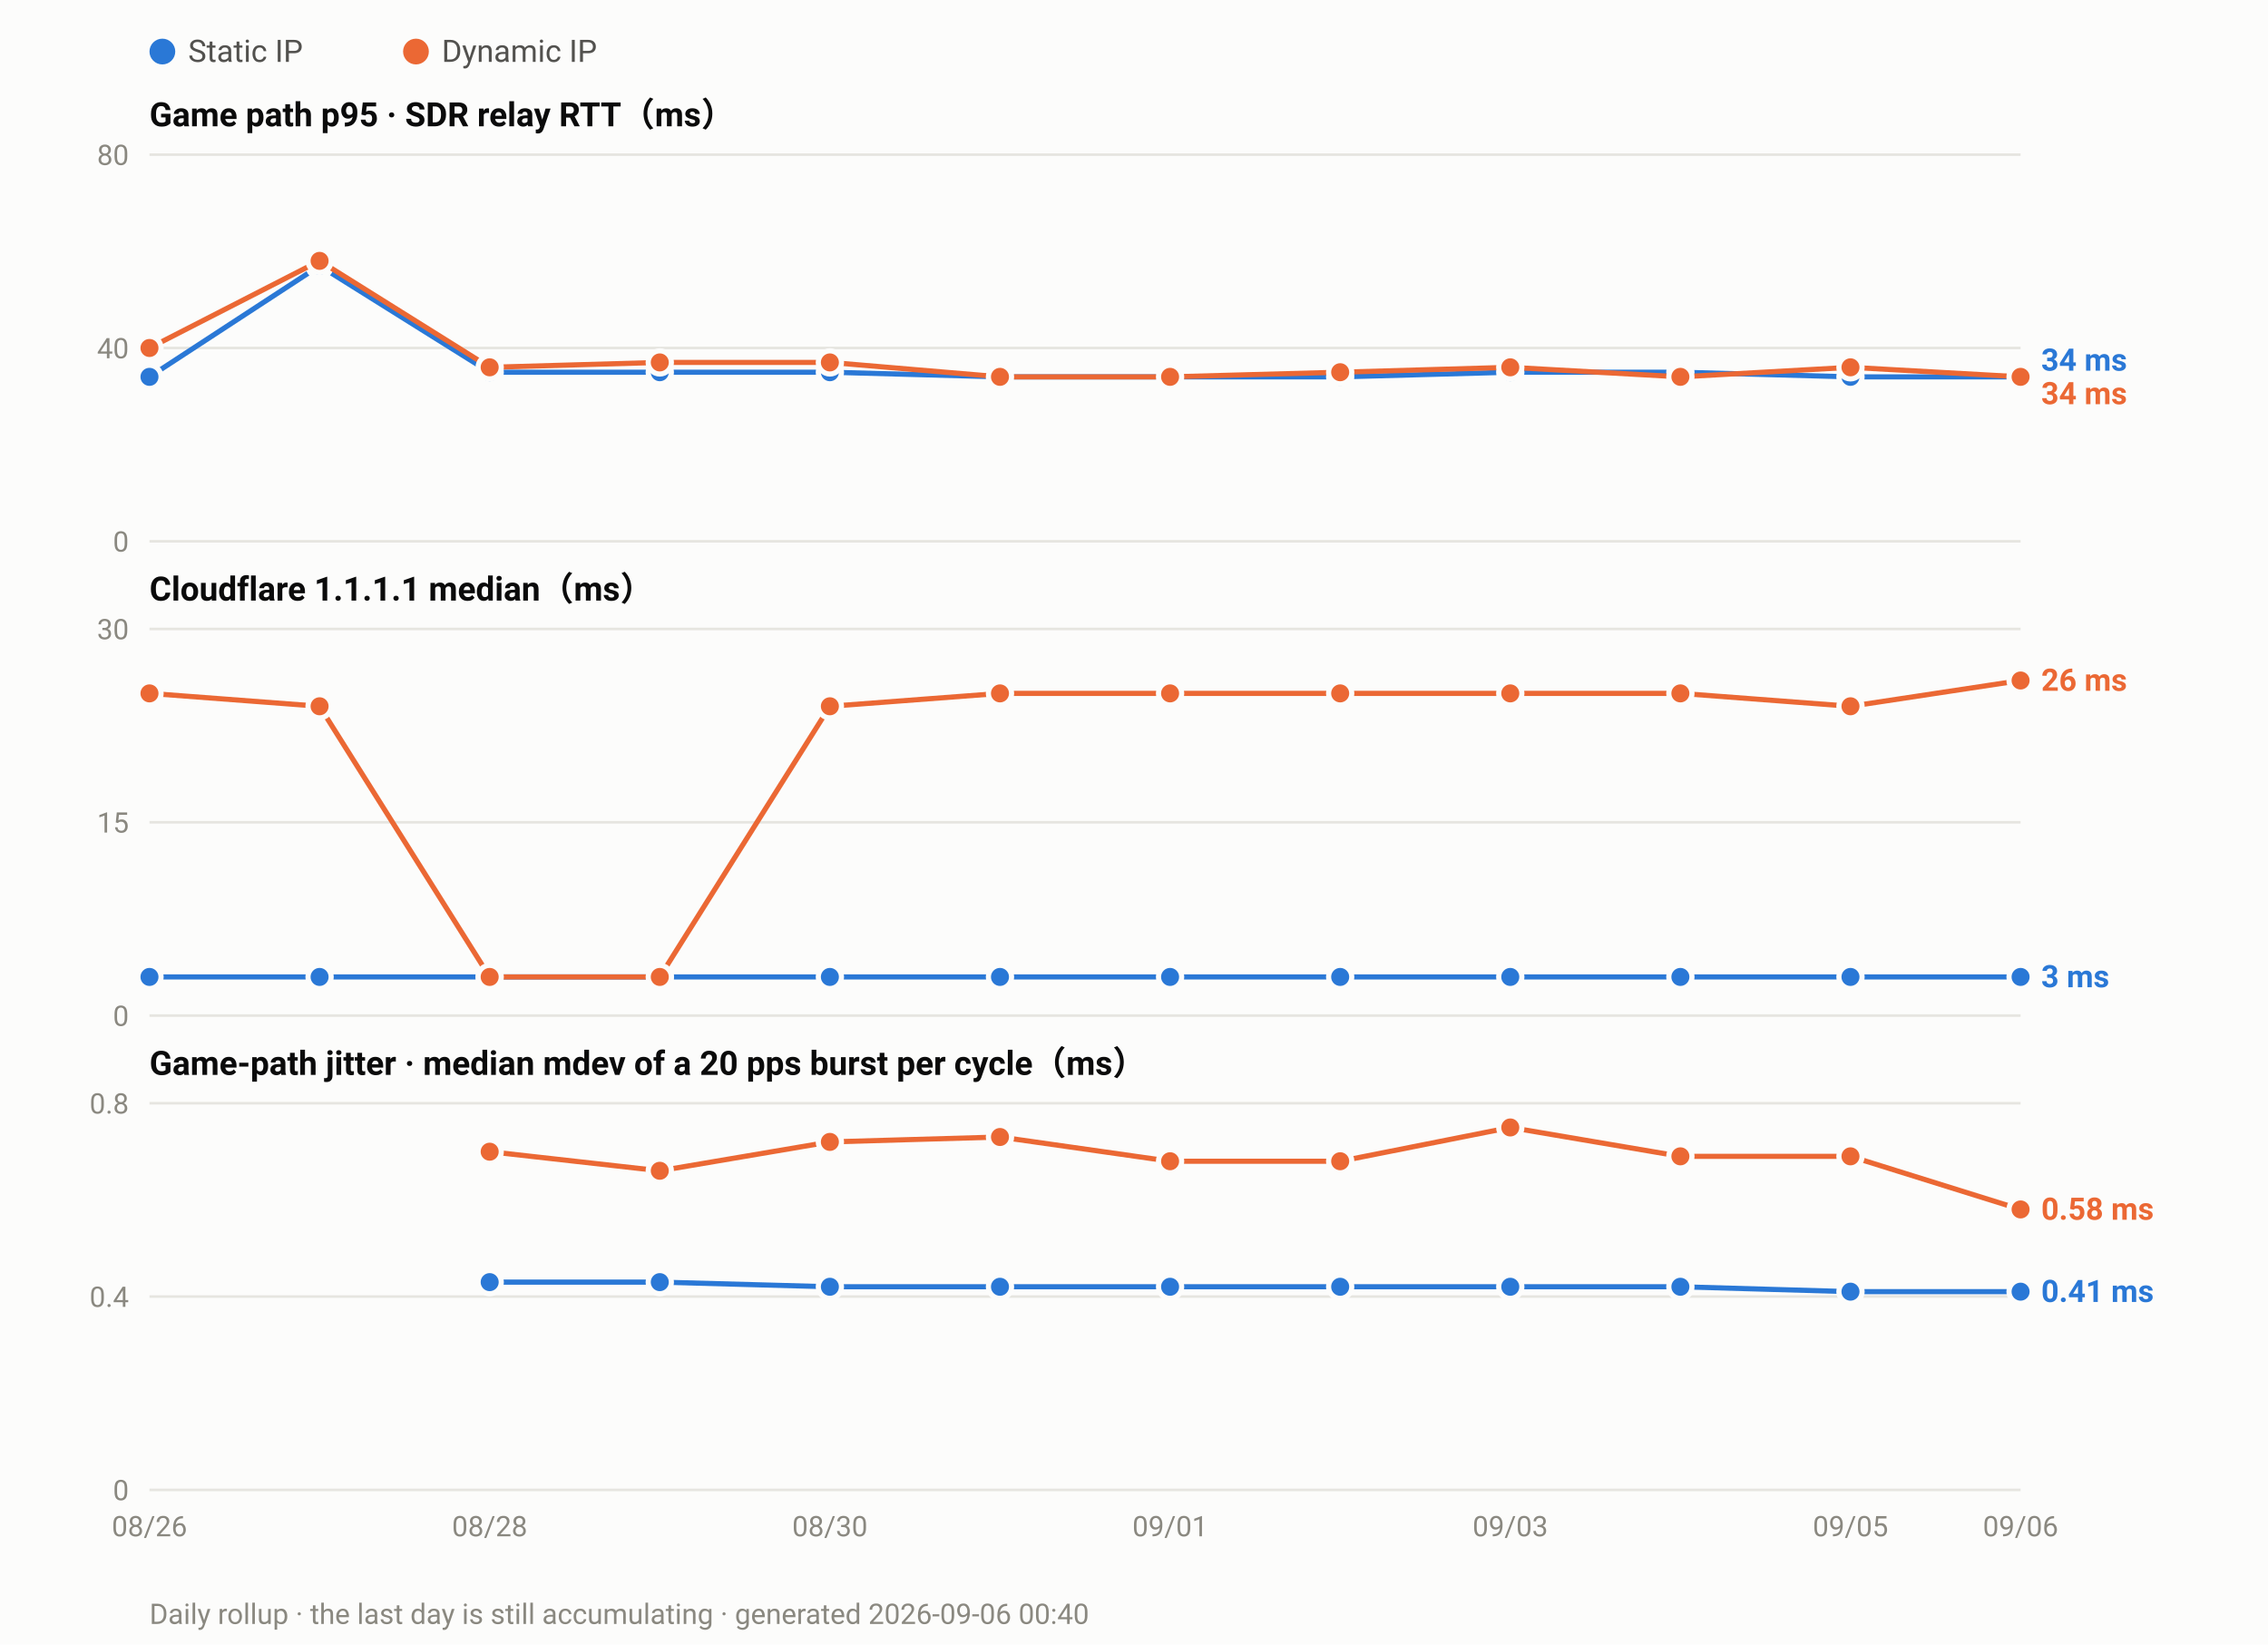
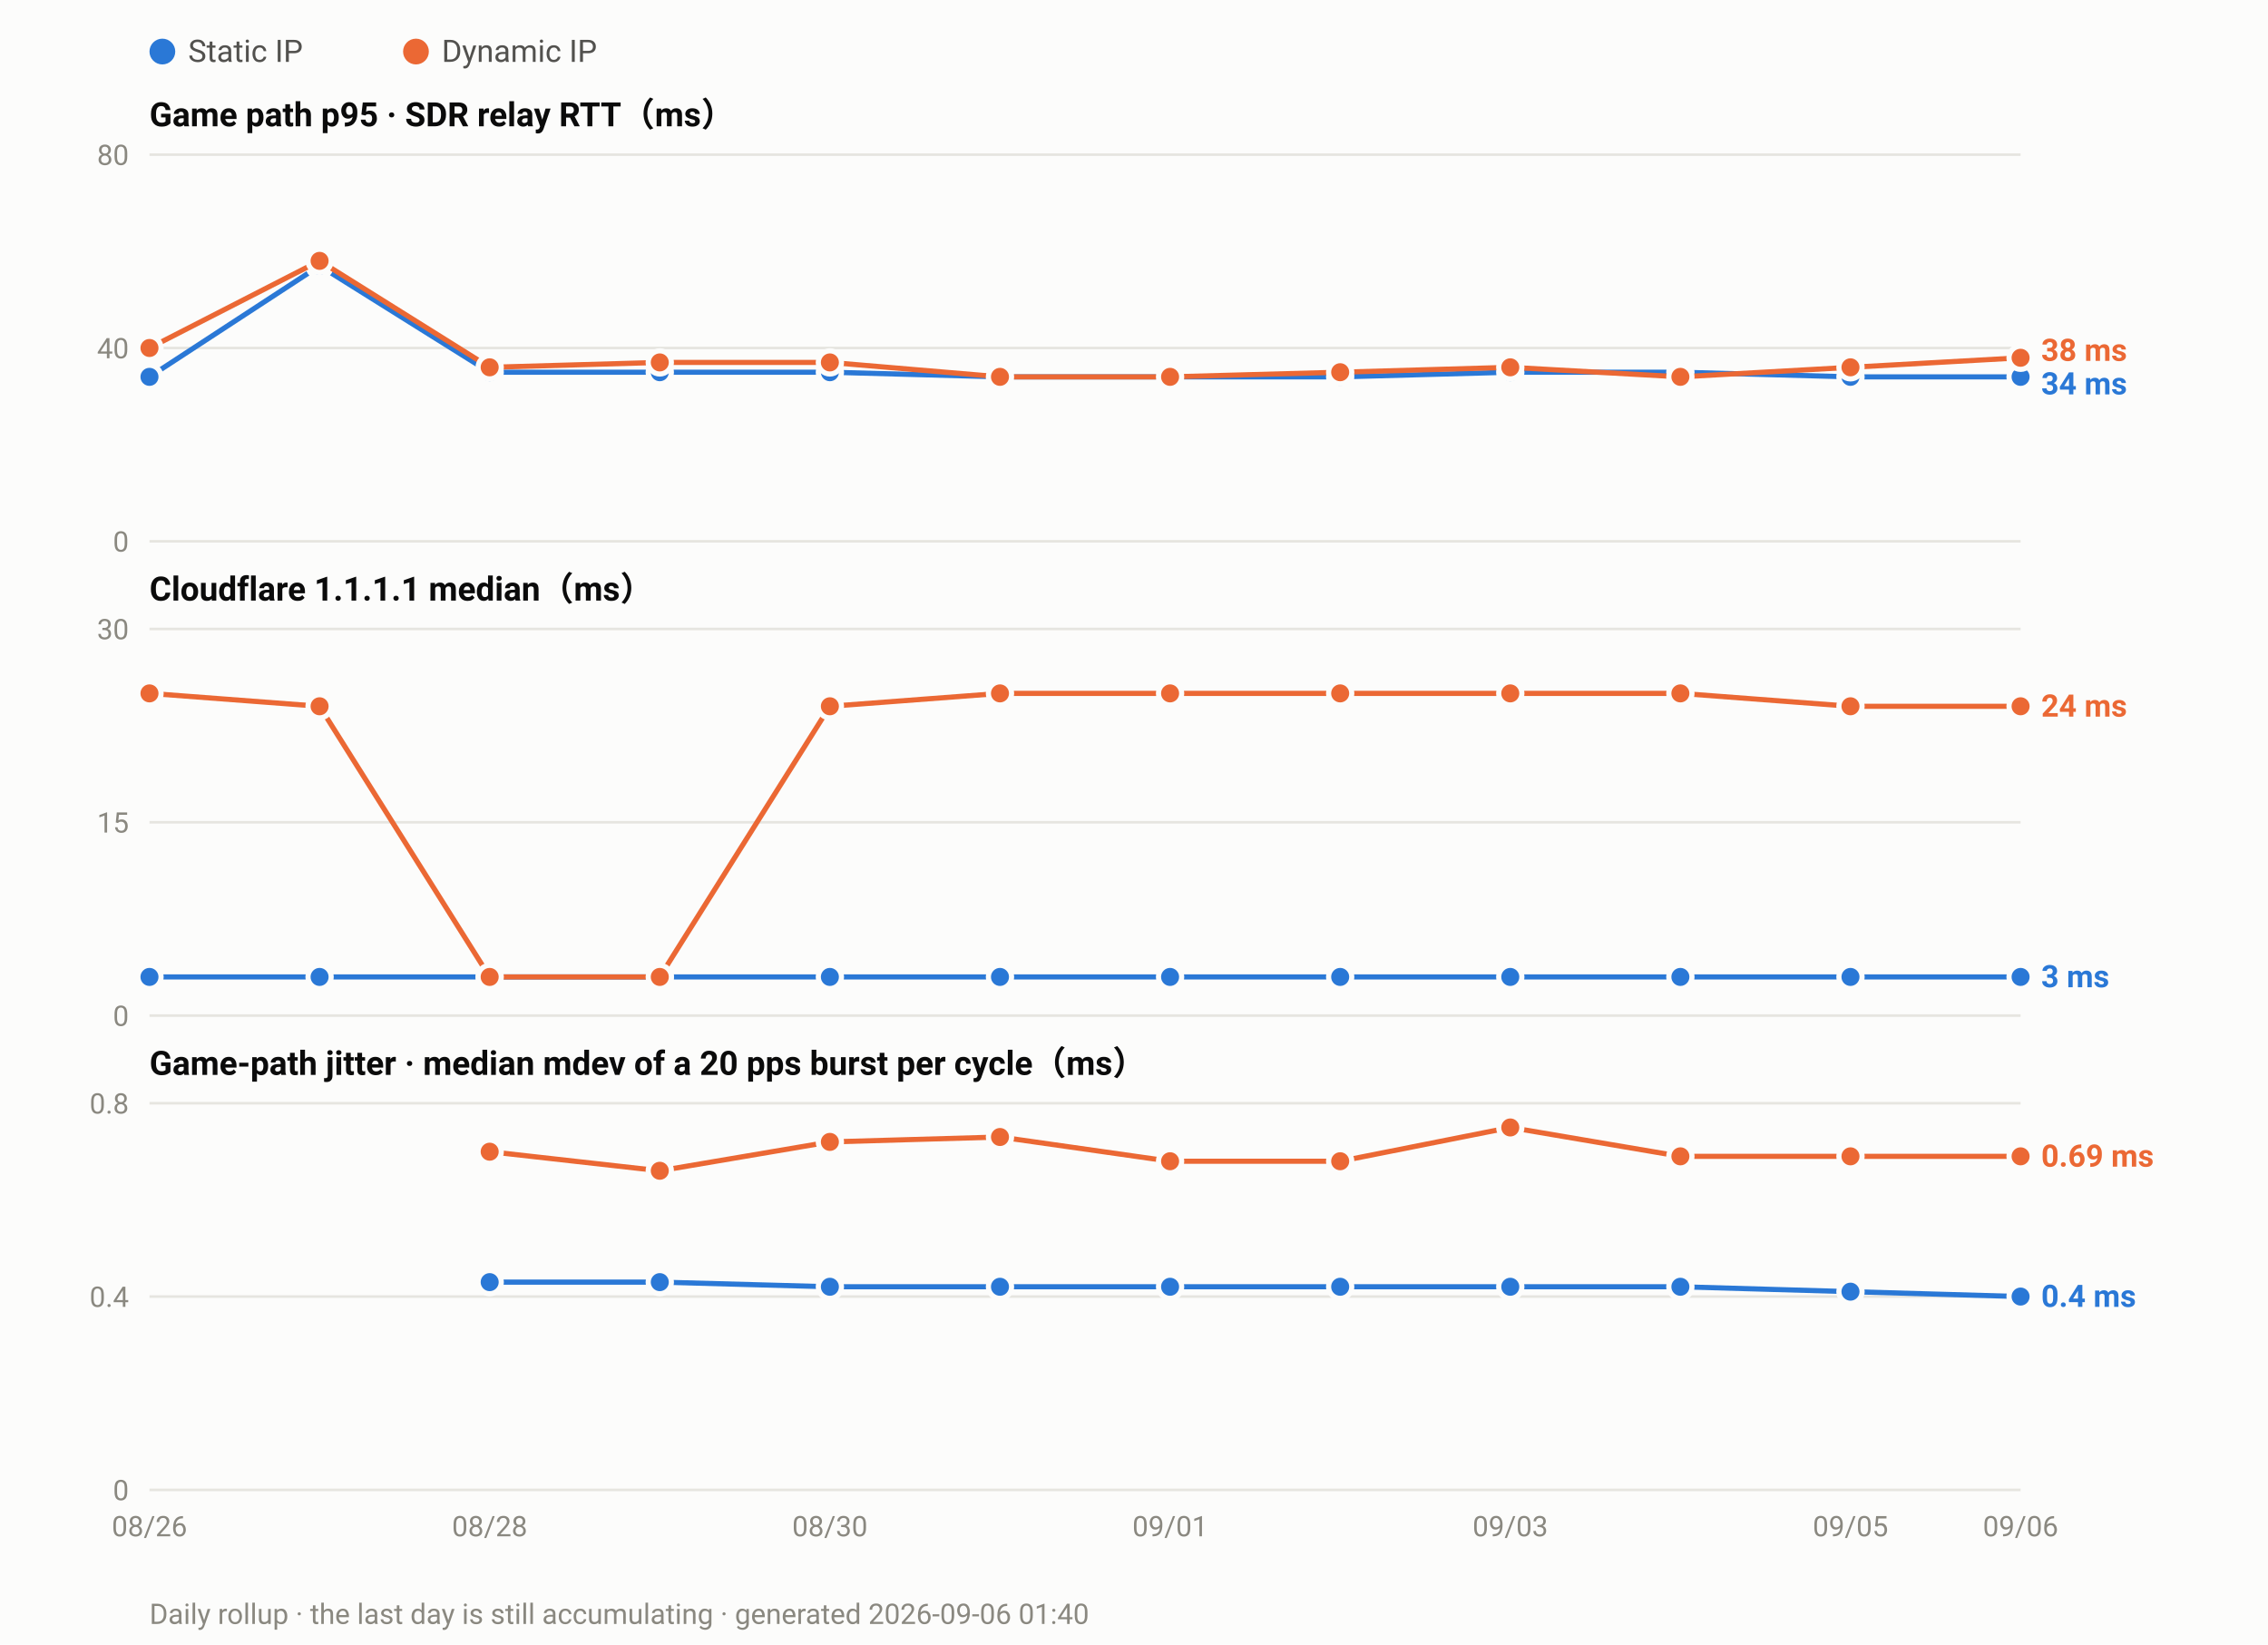
<svg xmlns="http://www.w3.org/2000/svg" width="880" height="638" viewBox="0 0 880 638" font-family="ui-sans-serif,-apple-system,Segoe UI,Roboto,Helvetica,Arial,sans-serif">
  <rect width="880" height="638" fill="#fcfcfb" />
  <circle cx="63.0" cy="20" r="5" fill="#2a78d6" />
  <text x="73.0" y="24" font-size="12" fill="#52514e">Static IP</text>
  <circle cx="161.4" cy="20" r="5" fill="#eb6834" />
  <text x="171.4" y="24" font-size="12" fill="#52514e">Dynamic IP</text>
  <text x="58" y="49.0" font-size="13" font-weight="600" fill="#0b0b0b">Game path p95 · SDR relay RTT（ms）</text>
  <line x1="58" y1="210.0" x2="784.0" y2="210.0" stroke="#e6e5e0" stroke-width="1" />
  <text x="50" y="214.0" font-size="11" text-anchor="end" fill="#8a8880">0</text>
  <line x1="58" y1="135.0" x2="784.0" y2="135.0" stroke="#e6e5e0" stroke-width="1" />
  <text x="50" y="139.0" font-size="11" text-anchor="end" fill="#8a8880">40</text>
  <line x1="58" y1="60.0" x2="784.0" y2="60.0" stroke="#e6e5e0" stroke-width="1" />
  <text x="50" y="64.0" font-size="11" text-anchor="end" fill="#8a8880">80</text>
  <polyline fill="none" stroke="#2a78d6" stroke-width="2" stroke-linejoin="round" points="58.0,146.2 124.0,103.1 190.0,144.4 256.0,144.4 322.0,144.4 388.0,146.2 454.0,146.2 520.0,146.2 586.0,144.4 652.0,144.4 718.0,146.2 784.0,146.2" />
  <circle cx="58.0" cy="146.2" r="4.5" fill="#2a78d6" stroke="#fcfcfb" stroke-width="2" />
  <circle cx="124.0" cy="103.1" r="4.5" fill="#2a78d6" stroke="#fcfcfb" stroke-width="2" />
  <circle cx="190.0" cy="144.4" r="4.5" fill="#2a78d6" stroke="#fcfcfb" stroke-width="2" />
  <circle cx="256.0" cy="144.4" r="4.5" fill="#2a78d6" stroke="#fcfcfb" stroke-width="2" />
  <circle cx="322.0" cy="144.4" r="4.5" fill="#2a78d6" stroke="#fcfcfb" stroke-width="2" />
  <circle cx="388.0" cy="146.2" r="4.5" fill="#2a78d6" stroke="#fcfcfb" stroke-width="2" />
  <circle cx="454.0" cy="146.2" r="4.5" fill="#2a78d6" stroke="#fcfcfb" stroke-width="2" />
  <circle cx="520.0" cy="146.2" r="4.5" fill="#2a78d6" stroke="#fcfcfb" stroke-width="2" />
  <circle cx="586.0" cy="144.4" r="4.5" fill="#2a78d6" stroke="#fcfcfb" stroke-width="2" />
  <circle cx="652.0" cy="144.4" r="4.5" fill="#2a78d6" stroke="#fcfcfb" stroke-width="2" />
  <circle cx="718.0" cy="146.2" r="4.5" fill="#2a78d6" stroke="#fcfcfb" stroke-width="2" />
  <circle cx="784.0" cy="146.2" r="4.5" fill="#2a78d6" stroke="#fcfcfb" stroke-width="2" />
-   <polyline fill="none" stroke="#eb6834" stroke-width="2" stroke-linejoin="round" points="58.0,135.0 124.0,101.2 190.0,142.5 256.0,140.6 322.0,140.6 388.0,146.2 454.0,146.2 520.0,144.4 586.0,142.5 652.0,146.2 718.0,142.5 784.0,146.2" />
+   <polyline fill="none" stroke="#eb6834" stroke-width="2" stroke-linejoin="round" points="58.0,135.0 124.0,101.2 190.0,142.5 256.0,140.6 322.0,140.6 388.0,146.2 454.0,146.2 520.0,144.4 586.0,142.5 652.0,146.2 718.0,142.5 784.0,138.8" />
  <circle cx="58.0" cy="135.0" r="4.5" fill="#eb6834" stroke="#fcfcfb" stroke-width="2" />
  <circle cx="124.0" cy="101.2" r="4.5" fill="#eb6834" stroke="#fcfcfb" stroke-width="2" />
  <circle cx="190.0" cy="142.5" r="4.5" fill="#eb6834" stroke="#fcfcfb" stroke-width="2" />
  <circle cx="256.0" cy="140.6" r="4.5" fill="#eb6834" stroke="#fcfcfb" stroke-width="2" />
  <circle cx="322.0" cy="140.6" r="4.5" fill="#eb6834" stroke="#fcfcfb" stroke-width="2" />
  <circle cx="388.0" cy="146.2" r="4.5" fill="#eb6834" stroke="#fcfcfb" stroke-width="2" />
  <circle cx="454.0" cy="146.2" r="4.5" fill="#eb6834" stroke="#fcfcfb" stroke-width="2" />
  <circle cx="520.0" cy="144.4" r="4.5" fill="#eb6834" stroke="#fcfcfb" stroke-width="2" />
  <circle cx="586.0" cy="142.5" r="4.5" fill="#eb6834" stroke="#fcfcfb" stroke-width="2" />
  <circle cx="652.0" cy="146.2" r="4.5" fill="#eb6834" stroke="#fcfcfb" stroke-width="2" />
  <circle cx="718.0" cy="142.5" r="4.5" fill="#eb6834" stroke="#fcfcfb" stroke-width="2" />
-   <circle cx="784.0" cy="146.2" r="4.5" fill="#eb6834" stroke="#fcfcfb" stroke-width="2" />
-   <text x="792.0" y="143.8" font-size="12" font-weight="600" fill="#2a78d6">34 ms</text>
-   <text x="792.0" y="156.8" font-size="12" font-weight="600" fill="#eb6834">34 ms</text>
+   <circle cx="784.0" cy="138.8" r="4.5" fill="#eb6834" stroke="#fcfcfb" stroke-width="2" />
+   <text x="792.0" y="140.0" font-size="12" font-weight="600" fill="#eb6834">38 ms</text>
+   <text x="792.0" y="153.0" font-size="12" font-weight="600" fill="#2a78d6">34 ms</text>
  <text x="58" y="233.0" font-size="13" font-weight="600" fill="#0b0b0b">Cloudflare 1.1.1.1 median（ms）</text>
  <line x1="58" y1="394.0" x2="784.0" y2="394.0" stroke="#e6e5e0" stroke-width="1" />
  <text x="50" y="398.0" font-size="11" text-anchor="end" fill="#8a8880">0</text>
  <line x1="58" y1="319.0" x2="784.0" y2="319.0" stroke="#e6e5e0" stroke-width="1" />
  <text x="50" y="323.0" font-size="11" text-anchor="end" fill="#8a8880">15</text>
  <line x1="58" y1="244.0" x2="784.0" y2="244.0" stroke="#e6e5e0" stroke-width="1" />
  <text x="50" y="248.0" font-size="11" text-anchor="end" fill="#8a8880">30</text>
  <polyline fill="none" stroke="#2a78d6" stroke-width="2" stroke-linejoin="round" points="58.0,379.0 124.0,379.0 190.0,379.0 256.0,379.0 322.0,379.0 388.0,379.0 454.0,379.0 520.0,379.0 586.0,379.0 652.0,379.0 718.0,379.0 784.0,379.0" />
  <circle cx="58.0" cy="379.0" r="4.5" fill="#2a78d6" stroke="#fcfcfb" stroke-width="2" />
  <circle cx="124.0" cy="379.0" r="4.5" fill="#2a78d6" stroke="#fcfcfb" stroke-width="2" />
  <circle cx="190.0" cy="379.0" r="4.5" fill="#2a78d6" stroke="#fcfcfb" stroke-width="2" />
  <circle cx="256.0" cy="379.0" r="4.5" fill="#2a78d6" stroke="#fcfcfb" stroke-width="2" />
  <circle cx="322.0" cy="379.0" r="4.5" fill="#2a78d6" stroke="#fcfcfb" stroke-width="2" />
  <circle cx="388.0" cy="379.0" r="4.5" fill="#2a78d6" stroke="#fcfcfb" stroke-width="2" />
  <circle cx="454.0" cy="379.0" r="4.5" fill="#2a78d6" stroke="#fcfcfb" stroke-width="2" />
  <circle cx="520.0" cy="379.0" r="4.5" fill="#2a78d6" stroke="#fcfcfb" stroke-width="2" />
  <circle cx="586.0" cy="379.0" r="4.5" fill="#2a78d6" stroke="#fcfcfb" stroke-width="2" />
  <circle cx="652.0" cy="379.0" r="4.5" fill="#2a78d6" stroke="#fcfcfb" stroke-width="2" />
  <circle cx="718.0" cy="379.0" r="4.5" fill="#2a78d6" stroke="#fcfcfb" stroke-width="2" />
  <circle cx="784.0" cy="379.0" r="4.5" fill="#2a78d6" stroke="#fcfcfb" stroke-width="2" />
-   <polyline fill="none" stroke="#eb6834" stroke-width="2" stroke-linejoin="round" points="58.0,269.0 124.0,274.0 190.0,379.0 256.0,379.0 322.0,274.0 388.0,269.0 454.0,269.0 520.0,269.0 586.0,269.0 652.0,269.0 718.0,274.0 784.0,264.0" />
+   <polyline fill="none" stroke="#eb6834" stroke-width="2" stroke-linejoin="round" points="58.0,269.0 124.0,274.0 190.0,379.0 256.0,379.0 322.0,274.0 388.0,269.0 454.0,269.0 520.0,269.0 586.0,269.0 652.0,269.0 718.0,274.0 784.0,274.0" />
  <circle cx="58.0" cy="269.0" r="4.5" fill="#eb6834" stroke="#fcfcfb" stroke-width="2" />
  <circle cx="124.0" cy="274.0" r="4.5" fill="#eb6834" stroke="#fcfcfb" stroke-width="2" />
  <circle cx="190.0" cy="379.0" r="4.5" fill="#eb6834" stroke="#fcfcfb" stroke-width="2" />
  <circle cx="256.0" cy="379.0" r="4.5" fill="#eb6834" stroke="#fcfcfb" stroke-width="2" />
  <circle cx="322.0" cy="274.0" r="4.5" fill="#eb6834" stroke="#fcfcfb" stroke-width="2" />
  <circle cx="388.0" cy="269.0" r="4.5" fill="#eb6834" stroke="#fcfcfb" stroke-width="2" />
  <circle cx="454.0" cy="269.0" r="4.5" fill="#eb6834" stroke="#fcfcfb" stroke-width="2" />
  <circle cx="520.0" cy="269.0" r="4.5" fill="#eb6834" stroke="#fcfcfb" stroke-width="2" />
  <circle cx="586.0" cy="269.0" r="4.5" fill="#eb6834" stroke="#fcfcfb" stroke-width="2" />
  <circle cx="652.0" cy="269.0" r="4.5" fill="#eb6834" stroke="#fcfcfb" stroke-width="2" />
  <circle cx="718.0" cy="274.0" r="4.5" fill="#eb6834" stroke="#fcfcfb" stroke-width="2" />
-   <circle cx="784.0" cy="264.0" r="4.5" fill="#eb6834" stroke="#fcfcfb" stroke-width="2" />
-   <text x="792.0" y="268.0" font-size="12" font-weight="600" fill="#eb6834">26 ms</text>
+   <circle cx="784.0" cy="274.0" r="4.5" fill="#eb6834" stroke="#fcfcfb" stroke-width="2" />
+   <text x="792.0" y="278.0" font-size="12" font-weight="600" fill="#eb6834">24 ms</text>
  <text x="792.0" y="383.0" font-size="12" font-weight="600" fill="#2a78d6">3 ms</text>
  <text x="58" y="417.0" font-size="13" font-weight="600" fill="#0b0b0b">Game-path jitter · median mdev of a 20 pps burst per cycle（ms）</text>
  <line x1="58" y1="578.0" x2="784.0" y2="578.0" stroke="#e6e5e0" stroke-width="1" />
  <text x="50" y="582.0" font-size="11" text-anchor="end" fill="#8a8880">0</text>
  <line x1="58" y1="503.0" x2="784.0" y2="503.0" stroke="#e6e5e0" stroke-width="1" />
  <text x="50" y="507.0" font-size="11" text-anchor="end" fill="#8a8880">0.4</text>
  <line x1="58" y1="428.0" x2="784.0" y2="428.0" stroke="#e6e5e0" stroke-width="1" />
  <text x="50" y="432.0" font-size="11" text-anchor="end" fill="#8a8880">0.8</text>
-   <polyline fill="none" stroke="#2a78d6" stroke-width="2" stroke-linejoin="round" points="190.0,497.4 256.0,497.4 322.0,499.2 388.0,499.2 454.0,499.2 520.0,499.2 586.0,499.2 652.0,499.2 718.0,501.1 784.0,501.1" />
+   <polyline fill="none" stroke="#2a78d6" stroke-width="2" stroke-linejoin="round" points="190.0,497.4 256.0,497.4 322.0,499.2 388.0,499.2 454.0,499.2 520.0,499.2 586.0,499.2 652.0,499.2 718.0,501.1 784.0,503.0" />
  <circle cx="190.0" cy="497.4" r="4.5" fill="#2a78d6" stroke="#fcfcfb" stroke-width="2" />
  <circle cx="256.0" cy="497.4" r="4.5" fill="#2a78d6" stroke="#fcfcfb" stroke-width="2" />
  <circle cx="322.0" cy="499.2" r="4.5" fill="#2a78d6" stroke="#fcfcfb" stroke-width="2" />
  <circle cx="388.0" cy="499.2" r="4.5" fill="#2a78d6" stroke="#fcfcfb" stroke-width="2" />
  <circle cx="454.0" cy="499.2" r="4.5" fill="#2a78d6" stroke="#fcfcfb" stroke-width="2" />
  <circle cx="520.0" cy="499.2" r="4.5" fill="#2a78d6" stroke="#fcfcfb" stroke-width="2" />
  <circle cx="586.0" cy="499.2" r="4.5" fill="#2a78d6" stroke="#fcfcfb" stroke-width="2" />
  <circle cx="652.0" cy="499.2" r="4.5" fill="#2a78d6" stroke="#fcfcfb" stroke-width="2" />
  <circle cx="718.0" cy="501.1" r="4.5" fill="#2a78d6" stroke="#fcfcfb" stroke-width="2" />
-   <circle cx="784.0" cy="501.1" r="4.5" fill="#2a78d6" stroke="#fcfcfb" stroke-width="2" />
-   <polyline fill="none" stroke="#eb6834" stroke-width="2" stroke-linejoin="round" points="190.0,446.8 256.0,454.2 322.0,443.0 388.0,441.1 454.0,450.5 520.0,450.5 586.0,437.4 652.0,448.6 718.0,448.6 784.0,469.2" />
+   <circle cx="784.0" cy="503.0" r="4.5" fill="#2a78d6" stroke="#fcfcfb" stroke-width="2" />
+   <polyline fill="none" stroke="#eb6834" stroke-width="2" stroke-linejoin="round" points="190.0,446.8 256.0,454.2 322.0,443.0 388.0,441.1 454.0,450.5 520.0,450.5 586.0,437.4 652.0,448.6 718.0,448.6 784.0,448.6" />
  <circle cx="190.0" cy="446.8" r="4.5" fill="#eb6834" stroke="#fcfcfb" stroke-width="2" />
  <circle cx="256.0" cy="454.2" r="4.5" fill="#eb6834" stroke="#fcfcfb" stroke-width="2" />
  <circle cx="322.0" cy="443.0" r="4.5" fill="#eb6834" stroke="#fcfcfb" stroke-width="2" />
  <circle cx="388.0" cy="441.1" r="4.5" fill="#eb6834" stroke="#fcfcfb" stroke-width="2" />
  <circle cx="454.0" cy="450.5" r="4.5" fill="#eb6834" stroke="#fcfcfb" stroke-width="2" />
  <circle cx="520.0" cy="450.5" r="4.5" fill="#eb6834" stroke="#fcfcfb" stroke-width="2" />
  <circle cx="586.0" cy="437.4" r="4.5" fill="#eb6834" stroke="#fcfcfb" stroke-width="2" />
  <circle cx="652.0" cy="448.6" r="4.5" fill="#eb6834" stroke="#fcfcfb" stroke-width="2" />
  <circle cx="718.0" cy="448.6" r="4.5" fill="#eb6834" stroke="#fcfcfb" stroke-width="2" />
-   <circle cx="784.0" cy="469.2" r="4.5" fill="#eb6834" stroke="#fcfcfb" stroke-width="2" />
-   <text x="792.0" y="473.2" font-size="12" font-weight="600" fill="#eb6834">0.58 ms</text>
-   <text x="792.0" y="505.1" font-size="12" font-weight="600" fill="#2a78d6">0.41 ms</text>
+   <circle cx="784.0" cy="448.6" r="4.5" fill="#eb6834" stroke="#fcfcfb" stroke-width="2" />
+   <text x="792.0" y="452.6" font-size="12" font-weight="600" fill="#eb6834">0.69 ms</text>
+   <text x="792.0" y="507.0" font-size="12" font-weight="600" fill="#2a78d6">0.4 ms</text>
  <text x="58.0" y="596.0" font-size="11" text-anchor="middle" fill="#8a8880">08/26</text>
  <text x="190.0" y="596.0" font-size="11" text-anchor="middle" fill="#8a8880">08/28</text>
  <text x="322.0" y="596.0" font-size="11" text-anchor="middle" fill="#8a8880">08/30</text>
  <text x="454.0" y="596.0" font-size="11" text-anchor="middle" fill="#8a8880">09/01</text>
  <text x="586.0" y="596.0" font-size="11" text-anchor="middle" fill="#8a8880">09/03</text>
  <text x="718.0" y="596.0" font-size="11" text-anchor="middle" fill="#8a8880">09/05</text>
  <text x="784.0" y="596.0" font-size="11" text-anchor="middle" fill="#8a8880">09/06</text>
-   <text x="58" y="630" font-size="11" fill="#8a8880">Daily rollup · the last day is still accumulating · generated 2026-09-06 00:40</text>
+   <text x="58" y="630" font-size="11" fill="#8a8880">Daily rollup · the last day is still accumulating · generated 2026-09-06 01:40</text>
</svg>
